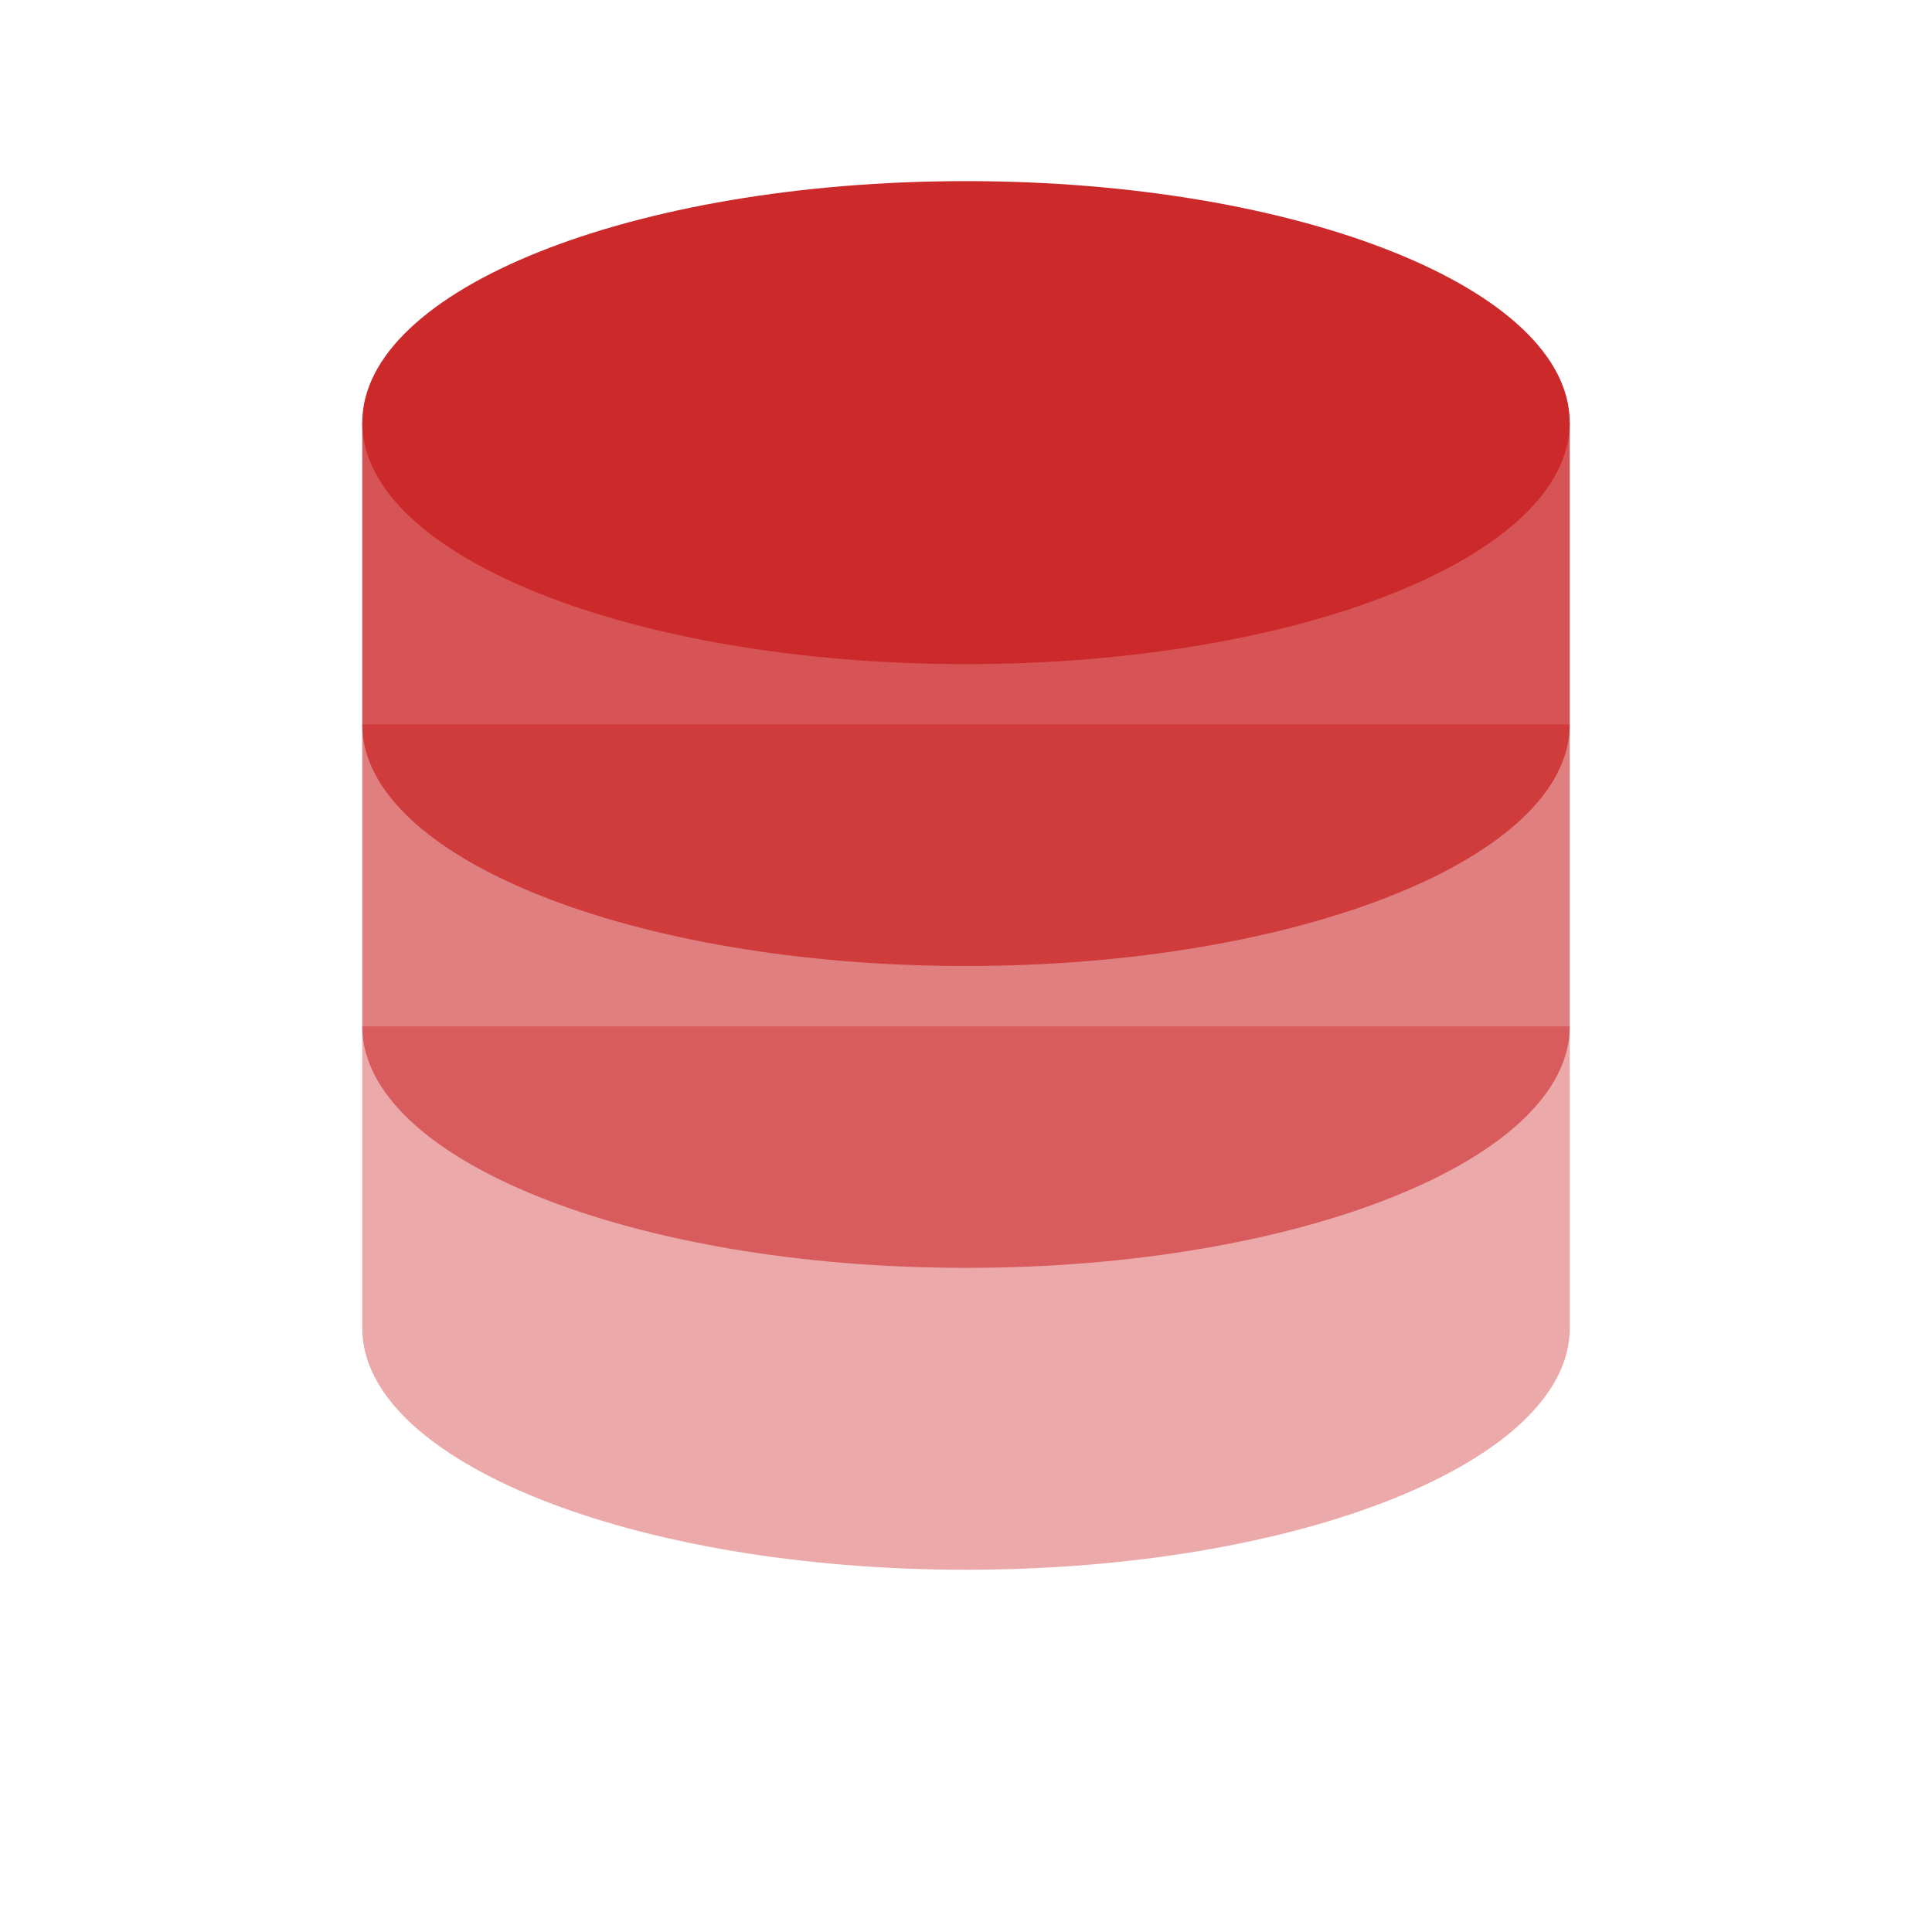
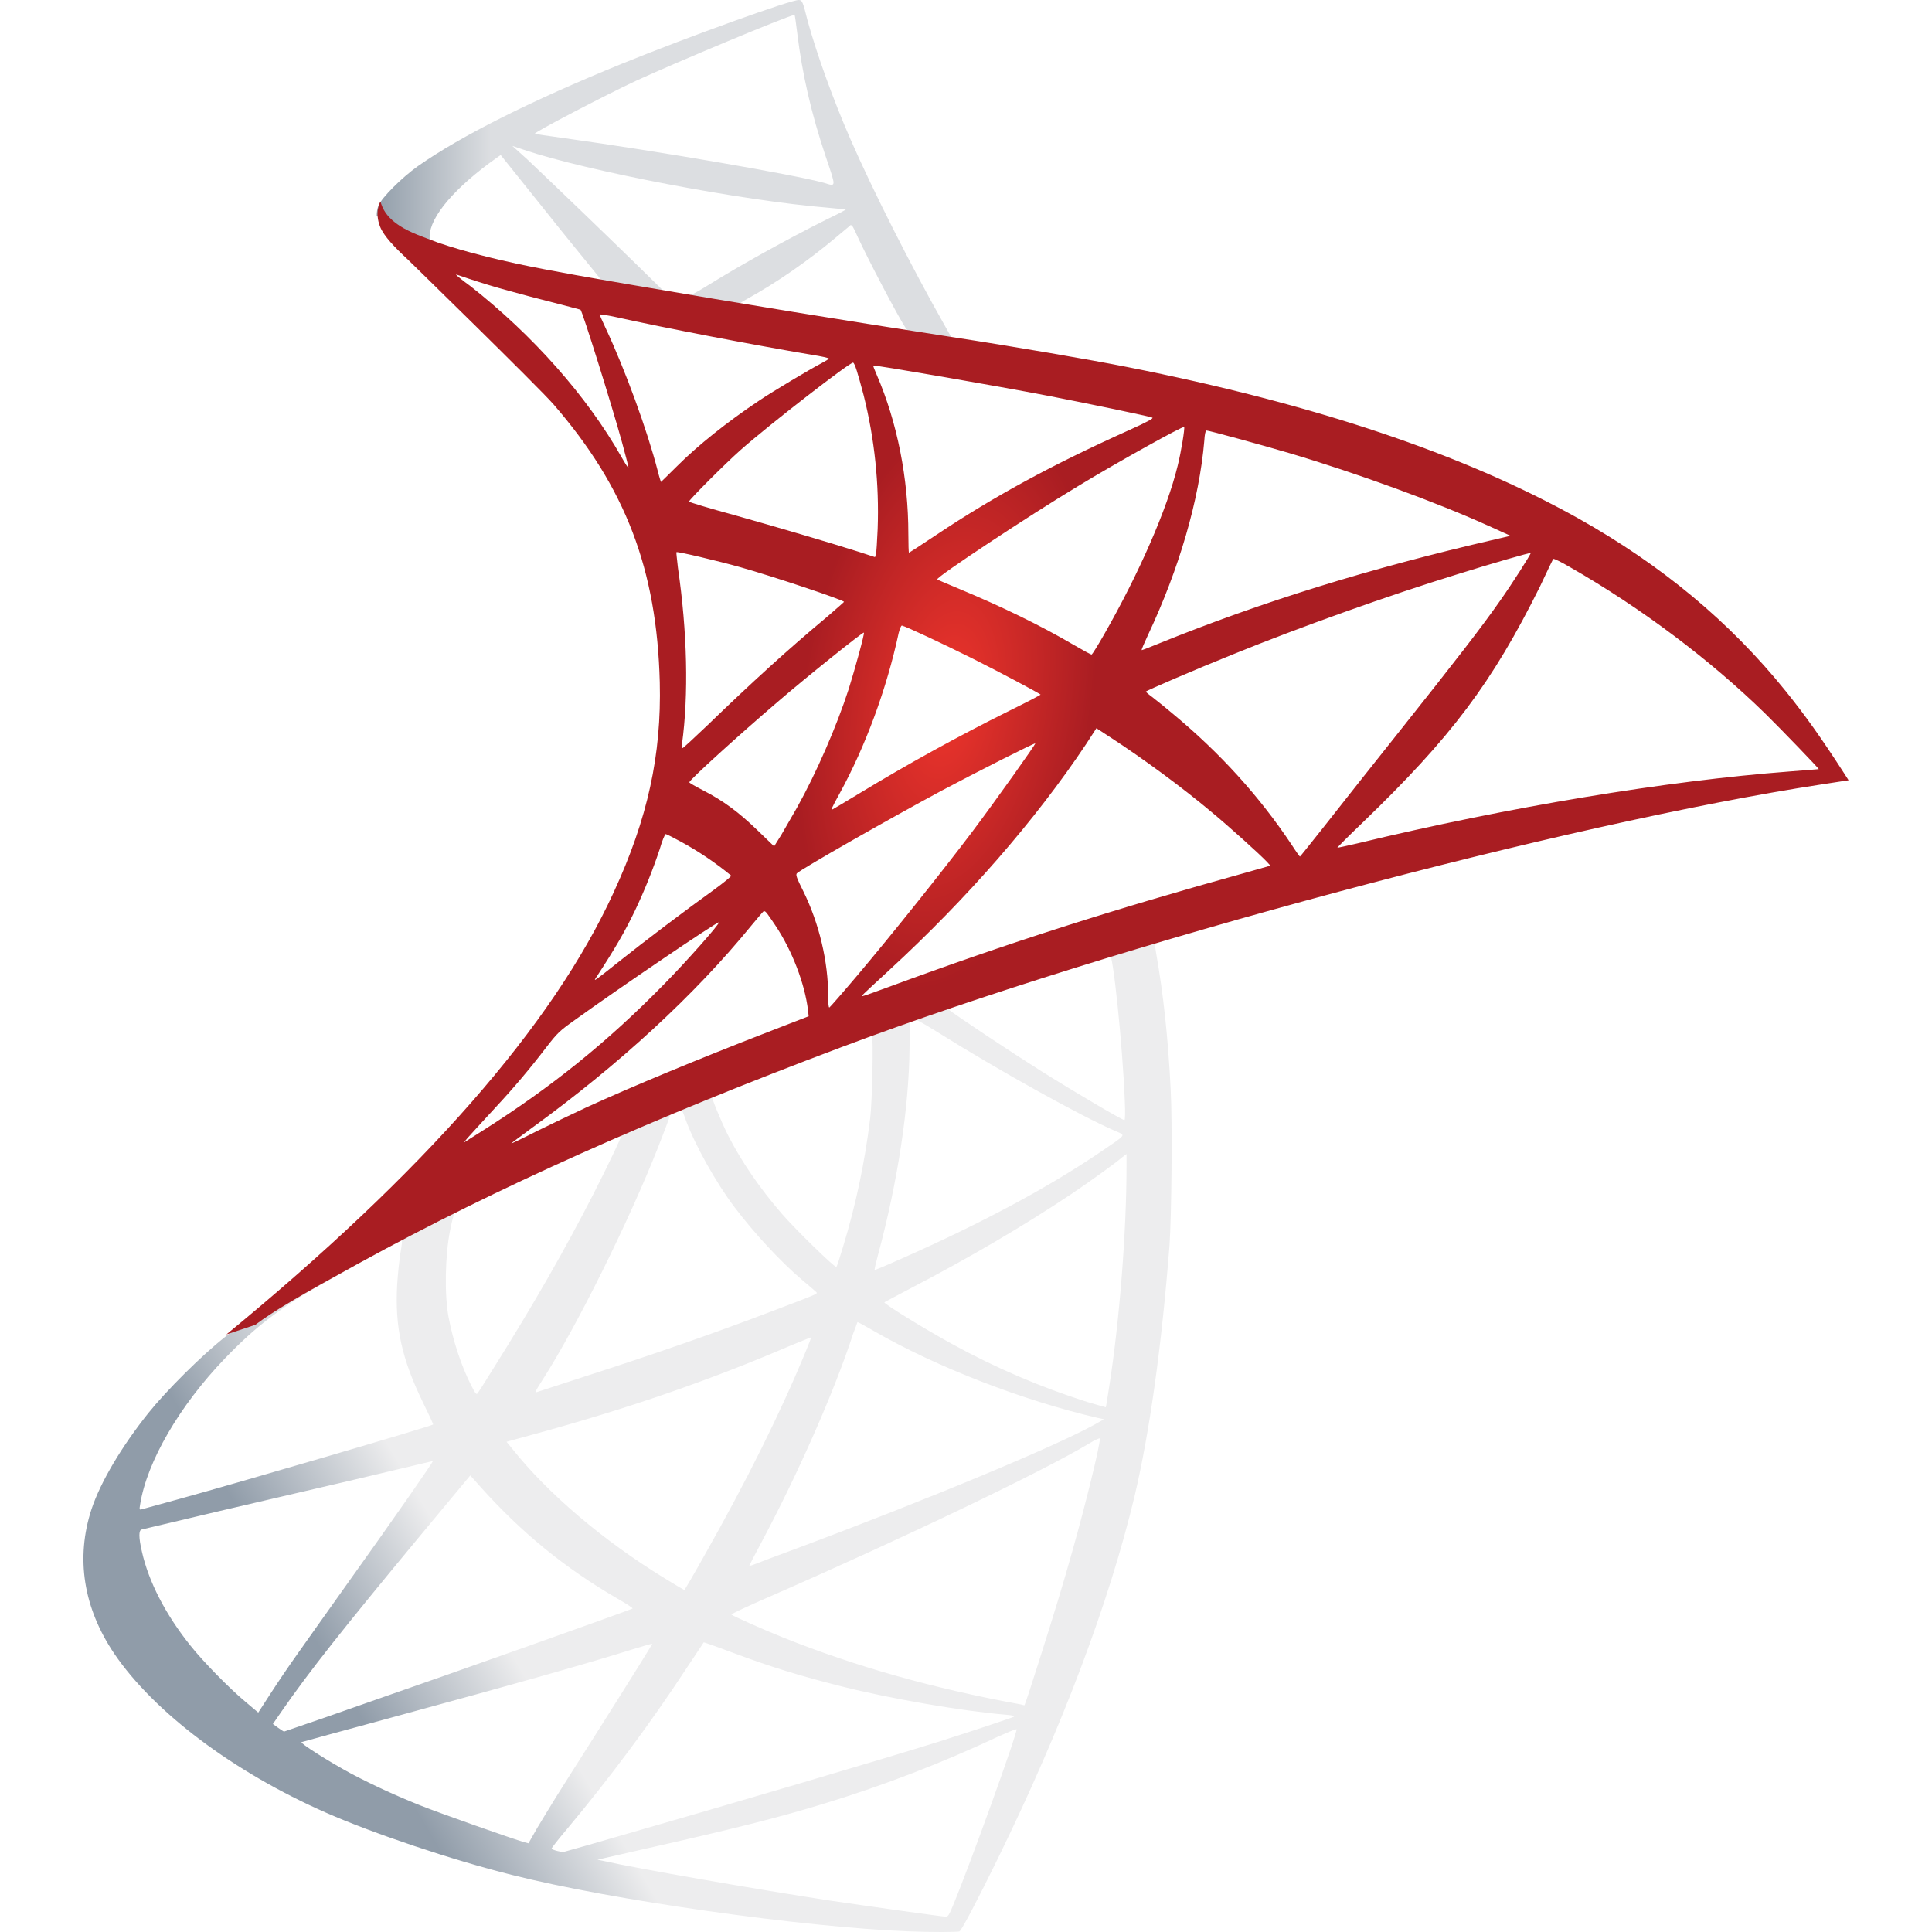
- <svg xmlns="http://www.w3.org/2000/svg" viewBox="0 0 128 128" width="40" height="40">
-   <ellipse cx="64" cy="28" rx="40" ry="16" fill="#CC292B" />
-   <path d="M24 28v20c0 8.8 17.9 16 40 16s40-7.2 40-16V28" fill="#CC292B" opacity="0.8" />
-   <path d="M24 48v20c0 8.8 17.9 16 40 16s40-7.2 40-16V48" fill="#CC292B" opacity="0.6" />
-   <path d="M24 68v20c0 8.8 17.9 16 40 16s40-7.2 40-16V68" fill="#CC292B" opacity="0.4" />
+ <svg xmlns="http://www.w3.org/2000/svg" viewBox="0 0 128 128">
+   <defs>
+     <linearGradient id="a" x1="-2901.952" x2="-2061.249" y1="923.573" y2="1420.331" gradientTransform="matrix(.01102 0 0 -.01102 56.808 125.521)" gradientUnits="userSpaceOnUse">
+       <stop offset="0" stop-color="#909ca9" />
+       <stop offset="1" stop-color="#ededee" />
+     </linearGradient>
+     <linearGradient id="b" x1="-2882.7" x2="-2206.249" y1="10288.81" y2="10288.81" gradientTransform="matrix(.01102 0 0 -.01102 56.808 125.521)" gradientUnits="userSpaceOnUse">
+       <stop offset="0" stop-color="#939fab" />
+       <stop offset="1" stop-color="#dcdee1" />
+     </linearGradient>
+     <radialGradient id="c" cx="-14217.448" cy="7277.705" r="898.12" gradientTransform="matrix(-.01059 -.0016 -.00321 .02118 -64.462 -130.43)" gradientUnits="userSpaceOnUse">
+       <stop offset="0" stop-color="#ee352c" />
+       <stop offset="1" stop-color="#a91d22" />
+     </radialGradient>
+   </defs>
+   <path fill="url(#a)" d="m79.363 59.755-25.634 8.37-22.3 9.842-6.24 1.648a135.666 135.666 0 0 1-5.057 4.592c-1.976 1.704-3.816 3.255-5.23 4.378-1.57 1.24-3.895 3.565-5.077 5.038-1.764 2.209-3.158 4.553-3.759 6.355-1.066 3.255-.542 6.549 1.511 9.591 2.636 3.875 7.886 7.828 14.008 10.52 3.12 1.377 8.37 3.14 12.324 4.127 6.567 1.667 19.278 3.47 26.272 3.74 1.414.059 3.313.059 3.39 0 .156-.097 1.241-2.17 2.501-4.746 4.3-8.778 7.4-17.012 9.087-24.046 1.007-4.262 1.801-9.939 2.324-16.662.136-1.88.194-8.177.078-10.308-.175-3.487-.485-6.316-.97-9.086-.077-.408-.096-.776-.057-.796.077-.057.31-.135 3.468-1.046l-.639-1.51zm-5.851 3.43c.233 0 .852 5.947 1.007 9.706.039.795.02 1.318-.02 1.318-.154 0-3.274-1.84-5.501-3.236-1.938-1.22-5.62-3.661-6.2-4.127-.195-.135-.176-.155 1.413-.697 2.693-.91 9.088-2.965 9.3-2.965zm-13.06 4.3c.175 0 .62.252 1.686.911 3.991 2.5 9.417 5.523 11.742 6.53.716.31.794.193-.853 1.318-3.526 2.402-7.924 4.766-13.31 7.149-.95.426-1.745.755-1.764.755-.039 0 .078-.484.233-1.065 1.297-4.825 2.034-9.707 2.073-13.621.02-1.938.02-1.938.194-1.996-.04.02-.02.02 0 .02zm-2.692 1.027c.116.117.038 4.457-.117 5.639a49.361 49.361 0 0 1-1.782 8.428c-.213.717-.407 1.318-.446 1.356-.078.097-2.732-2.5-3.604-3.507-1.511-1.744-2.693-3.487-3.565-5.192-.445-.872-1.143-2.577-1.085-2.635.31-.214 10.521-4.166 10.599-4.089zm-12.672 4.98c.019 0 .038 0 .058.019.039.039.175.35.291.698.62 1.685 2.014 4.165 3.216 5.754 1.318 1.744 3.042 3.605 4.476 4.825.465.387.891.755.949.813.116.117.155.097-3.004 1.299-3.66 1.395-7.652 2.79-12.225 4.262a609.837 609.837 0 0 0-3.274 1.066c-.175.058-.116-.04.387-.834 2.267-3.544 5.715-10.5 7.653-15.422.33-.853.66-1.705.718-1.899.077-.271.174-.368.425-.504.136-.038.272-.077.33-.077zM41.213 75.1c.058.039-.93 2.112-1.899 4.01-1.88 3.663-3.933 7.267-6.684 11.646-.466.755-.91 1.453-.97 1.53-.096.136-.134.097-.445-.503-.659-1.299-1.201-2.965-1.492-4.496-.29-1.511-.232-4.146.098-5.774.25-1.2.232-1.181.813-1.472 2.48-1.26 10.502-5.018 10.58-4.941zm33.422 1.357v.813c0 4.321-.465 10.25-1.143 14.57-.116.756-.213 1.376-.232 1.396 0 0-.562-.155-1.22-.349a49.985 49.985 0 0 1-8.914-3.817c-1.88-1.027-4.61-2.713-4.533-2.79.019-.02.833-.446 1.782-.95 3.798-1.976 7.44-4.107 10.599-6.22 1.182-.794 2.964-2.072 3.351-2.421zm-48.05 5.734c.077 0 .057.155-.059.853a27.507 27.507 0 0 0-.213 2.072c-.155 2.83.31 4.923 1.705 7.79.388.794.698 1.453.678 1.472-.135.117-12.962 3.876-16.992 4.98-1.201.33-2.247.62-2.325.639-.136.04-.155.02-.097-.31.446-2.848 2.616-6.568 5.639-9.707 2.014-2.093 3.623-3.313 6.374-4.882 1.976-1.124 5.018-2.81 5.25-2.887 0-.02.02-.02.04-.02zm30.225 5.406c.02-.02.484.233 1.046.562 4.147 2.403 9.92 4.631 14.841 5.774l.446.097-.62.349c-2.576 1.434-11.044 4.96-19.704 8.195-1.26.465-2.5.93-2.732 1.027-.233.097-.446.155-.446.135 0-.02.349-.697.794-1.53 2.422-4.534 4.863-10.056 6.104-13.892.155-.368.251-.697.27-.717zm-3.08 1.007c.019.02-.136.427-.33.892-1.686 4.088-3.895 8.545-6.724 13.543-.716 1.28-1.317 2.306-1.336 2.306-.02 0-.601-.349-1.299-.775-4.107-2.519-7.75-5.619-10.132-8.622l-.35-.426 1.764-.485c6.316-1.724 11.683-3.584 17.011-5.87.756-.31 1.376-.563 1.395-.563zm19.142 6.685s.02.02 0 0c.02.446-.969 4.437-1.783 7.324-.678 2.422-1.259 4.32-2.325 7.672-.464 1.474-.87 2.693-.89 2.693-.02 0-.136-.018-.253-.057-5.754-1.047-10.908-2.5-15.752-4.437-1.356-.543-3.293-1.415-3.41-1.512-.038-.039 1.124-.581 2.597-1.22 8.816-3.856 17.96-8.235 21.1-10.114.368-.233.658-.349.716-.349zM28.677 96.8c.039.04-2.422 3.585-5.87 8.41-1.202 1.685-2.597 3.661-3.12 4.397a77.468 77.468 0 0 0-1.763 2.597l-.814 1.26-.872-.737c-1.027-.853-2.809-2.674-3.604-3.681-1.666-2.073-2.79-4.263-3.235-6.258-.214-.93-.214-1.396-.02-1.453a1459.3 1459.3 0 0 1 10.308-2.423 861.65 861.65 0 0 0 6.936-1.627c1.124-.271 2.035-.485 2.054-.485zm2.48.95.62.697c2.79 3.12 5.638 5.426 9.087 7.44.62.35 1.085.66 1.046.68-.135.096-11.974 4.3-17.457 6.199a462.501 462.501 0 0 1-5.638 1.957c-.019 0-.194-.117-.387-.252l-.349-.252.562-.814c1.82-2.635 4.107-5.522 9.086-11.528zm15.462 11.063c.019-.02.871.29 1.918.679 2.519.949 4.514 1.55 7.188 2.228 3.294.833 8.06 1.647 10.87 1.88.426.038.658.077.581.135-.136.077-2.984 1.027-5.076 1.685-3.333 1.047-13.505 4.05-21.798 6.433a218.735 218.735 0 0 1-2.925.834c-.194.038-.834-.137-.834-.214 0-.038.465-.639 1.027-1.298 2.79-3.333 5.561-7.053 7.867-10.579.64-.969 1.182-1.764 1.182-1.783zm-3.41.097c.019.02-1.357 2.228-3.76 6.026-1.026 1.608-2.17 3.43-2.576 4.069-.388.62-.97 1.589-1.298 2.131l-.562.988-.291-.077c-.698-.194-5.6-1.919-6.898-2.442a48.226 48.226 0 0 1-4.514-2.072c-1.55-.834-3.487-2.074-3.332-2.113.038-.02 2.693-.736 5.89-1.608 8.485-2.306 13.194-3.642 16.275-4.611.562-.175 1.046-.31 1.065-.29zm24.122 5.657h.02c.077.195-3.062 8.913-4.206 11.664-.251.62-.348.776-.484.756-.329-.02-4.882-.658-7.653-1.065-4.824-.736-12.924-2.151-14.957-2.616l-.466-.097 2.887-.659c6.2-1.395 9.184-2.15 12.207-3.08a86.251 86.251 0 0 0 11.412-4.399c.6-.27 1.104-.484 1.24-.503z" />
+   <path fill="url(#b)" d="M52.935.001c-.426-.058-7.305 2.422-11.741 4.224-5.988 2.441-10.637 4.766-13.505 6.781-1.066.756-2.403 2.093-2.616 2.616a1.812 1.812 0 0 0-.116.659l2.597 2.46 6.18 1.977 14.706 2.635 16.817 2.887.175-1.453c-.058 0-.097-.02-.155-.02l-2.209-.348-.445-.795c-2.287-4.03-4.805-9.029-6.278-12.4-1.142-2.616-2.228-5.638-2.828-7.808C53.187.098 53.149.02 52.935 0Zm-.31.988h.02c.019.02.096.563.174 1.202.33 2.712.93 5.328 1.88 8.157.716 2.13.716 2.015-.117 1.763-1.976-.542-10.83-2.073-17.244-2.965-1.027-.135-1.899-.27-1.899-.29-.077-.078 4.63-2.538 6.704-3.507 2.654-1.22 9.94-4.263 10.482-4.36ZM33.947 9.67l.756.252c4.108 1.395 14.434 3.372 20.131 3.837.639.058 1.182.116 1.2.116.02.02-.522.31-1.22.639-2.751 1.376-5.774 3.062-7.866 4.36-.62.387-1.182.698-1.26.698-.077 0-.484-.078-.91-.137l-.775-.116-1.938-1.899a803.532 803.532 0 0 0-7.11-6.84zm-.775.601 2.732 3.41c1.492 1.88 3.004 3.72 3.333 4.127.33.407.6.736.58.756-.077.058-3.952-.698-6.005-1.162-2.112-.485-2.984-.718-4.282-1.125l-1.066-.349v-.27c.02-1.3 1.667-3.237 4.456-5.212zm23.212 4.65c.077 0 .174.174.406.697.66 1.453 2.713 5.367 3.217 6.123.155.252.426.272-2.306-.174-6.568-1.066-8.68-1.415-8.68-1.453 0-.02.194-.155.446-.291 2.035-1.124 4.088-2.557 5.91-4.088.445-.368.852-.717.93-.775.019-.039.057-.058.077-.039z" />
+   <path fill="url(#c)" d="M25.209 13.35s-.426.679-.02 1.687c.252.62.988 1.375 1.822 2.15 0 0 8.621 8.409 9.668 9.61 4.766 5.503 6.84 10.928 7.033 18.407.117 4.805-.794 9.029-3.061 13.931-4.03 8.796-12.536 18.504-25.653 29.276l1.918-.64c1.24-.93 2.926-1.917 6.879-4.087 9.125-5 19.394-9.591 31.988-14.32 18.135-6.82 47.954-14.802 64.926-17.398l1.764-.271-.272-.427c-1.55-2.403-2.616-3.894-3.895-5.483-3.72-4.611-8.233-8.35-13.756-11.45-7.595-4.244-17.418-7.557-29.857-10.017-2.345-.466-7.499-1.357-11.684-1.996a1193.72 1193.72 0 0 1-20.925-3.41c-2.267-.388-5.658-.969-7.905-1.454-1.163-.252-3.39-.775-5.134-1.375-1.395-.543-3.41-1.085-3.837-2.732Zm4.999 4.844c.019-.018.329.098.736.233a50.336 50.336 0 0 0 2.81.853 142.908 142.908 0 0 0 2.557.678c1.162.29 2.131.561 2.15.561.136.136 2.093 6.394 2.752 8.797.252.91.446 1.685.427 1.685-.02.02-.233-.31-.485-.755-2.267-3.991-5.851-8.04-9.998-11.296-.542-.387-.95-.736-.95-.756Zm9.532 2.636c.098 0 .524.058 1.047.174 3.293.736 9.203 1.86 12.98 2.5.64.097 1.144.213 1.144.251 0 .04-.232.175-.523.33-.64.329-3.216 1.86-4.069 2.44-2.15 1.435-4.088 2.985-5.483 4.38-.562.562-1.046 1.027-1.046 1.027s-.116-.33-.214-.736c-.697-2.694-2.15-6.685-3.468-9.495-.213-.445-.387-.852-.387-.89 0 .038 0 .019.02.019zm16.78 3.196c.116.04.31.698.697 2.151a31.732 31.732 0 0 1 .93 8.874c-.039.814-.078 1.57-.117 1.667l-.058.193-1.007-.33c-2.073-.658-5.444-1.646-8.331-2.46-1.647-.446-2.984-.852-2.984-.89 0-.117 2.403-2.52 3.43-3.43 1.956-1.725 7.265-5.832 7.44-5.775zm1.336.194c.058-.058 8.022 1.317 11.645 2.015 2.694.523 6.607 1.337 6.84 1.434.115.039-.291.27-1.59.853-5.115 2.305-8.912 4.378-12.69 6.897-.988.659-1.822 1.202-1.84 1.202-.02 0-.04-.562-.04-1.24 0-3.681-.735-7.402-2.092-10.54-.136-.31-.252-.601-.233-.62zm20.596 4.07c.058.057-.193 1.627-.426 2.557-.698 2.887-2.577 7.169-4.882 11.199-.408.717-.776 1.298-.815 1.317-.038.02-.56-.271-1.162-.62-2.247-1.318-4.805-2.557-7.595-3.72-.775-.33-1.453-.6-1.472-.64-.136-.115 6.103-4.242 9.396-6.219 2.617-1.589 6.88-3.952 6.956-3.875zm1.473.232c.174 0 3.7.968 5.541 1.511 4.553 1.356 9.785 3.274 13.195 4.824l1.414.64-.988.232c-8.33 1.918-15.461 4.128-22.34 6.917-.562.233-1.066.427-1.104.427-.039 0 .155-.446.407-.988 2.073-4.399 3.41-8.99 3.74-12.905.019-.368.077-.658.135-.658zm-35.108 8.06c.058-.058 2.75.581 4.204.988 2.21.62 6.898 2.19 6.898 2.305 0 .02-.523.466-1.143 1.008-2.538 2.112-4.98 4.34-7.906 7.169-.871.833-1.607 1.511-1.646 1.511-.04 0-.058-.116-.04-.271.446-3.255.35-7.44-.27-11.683-.059-.543-.117-1.008-.098-1.027zm56.595.058c.038.039-1.24 2.053-2.054 3.196-1.162 1.667-2.868 3.876-6.723 8.72a1289.453 1289.453 0 0 0-5.076 6.413c-.775.969-1.414 1.782-1.435 1.782-.018 0-.27-.348-.542-.774-2.17-3.256-4.766-6.104-7.847-8.661a44.534 44.534 0 0 0-1.433-1.163c-.214-.155-.388-.31-.388-.33 0-.057 3.293-1.472 5.793-2.479 4.38-1.783 10.346-3.914 14.823-5.29 2.344-.736 4.843-1.453 4.882-1.414zm1.492.387c.077-.019.543.214 1.104.543 4.709 2.693 9.32 6.162 12.962 9.726 1.027 1.008 3.566 3.643 3.527 3.662 0 0-.892.078-1.938.155-8.157.62-18.6 2.344-28.636 4.766-.679.155-1.28.29-1.318.29-.038 0 .717-.755 1.667-1.665 5.89-5.677 8.583-9.261 11.76-15.656.446-.948.833-1.762.872-1.82-.02 0-.02 0 0 0zm-43.149 4.418c.271.058 2.79 1.24 4.689 2.19 1.744.871 4.36 2.266 4.495 2.383.02.019-.91.503-2.054 1.066a135.032 135.032 0 0 0-10.017 5.521c-.93.562-1.705 1.027-1.724 1.027-.078 0-.058-.078.465-1.027 1.744-3.177 3.139-6.975 3.933-10.676.077-.29.155-.484.213-.484zm-2.519.465c.058.058-.6 2.441-1.007 3.74-.795 2.46-2.132 5.54-3.43 7.866-.31.542-.775 1.337-1.027 1.782l-.484.775-1.085-1.046c-1.26-1.22-2.286-1.976-3.603-2.655-.524-.27-.931-.503-.931-.542 0-.155 3.314-3.158 5.852-5.328 1.82-1.57 5.657-4.65 5.715-4.592zm15.404 6.336.95.62c2.17 1.415 4.727 3.294 6.684 4.94 1.104.91 3.235 2.83 3.662 3.294l.232.252-1.57.446c-8.873 2.46-15.732 4.65-23.734 7.595-.892.33-1.647.6-1.705.6-.116 0-.213.097 1.783-1.744 5.115-4.707 9.648-9.9 13.02-14.957zm-4.05 1.007c.04.039-2.615 3.778-4.204 5.89-1.899 2.519-5.27 6.743-7.596 9.494-.968 1.144-1.8 2.093-1.84 2.112-.058.02-.078-.27-.078-.717 0-2.344-.6-4.844-1.646-6.975-.446-.891-.524-1.104-.426-1.201.368-.33 6.006-3.546 9.57-5.464 2.404-1.279 6.162-3.177 6.22-3.139zM44.1 55.26c.058 0 .503.232 1.008.503a21.28 21.28 0 0 1 3.332 2.248c.039.038-.465.446-1.124.93-1.84 1.317-4.63 3.43-6.258 4.728-1.705 1.356-1.763 1.394-1.57 1.104 1.28-1.957 1.919-3.061 2.597-4.476a36.066 36.066 0 0 0 1.627-4.05c.155-.56.349-.987.388-.987zm6.53 5.114c.096-.018.213.156.735.931 1.104 1.647 1.957 3.856 2.17 5.638l.04.387-2.655 1.028c-4.747 1.84-9.126 3.661-12.09 5.018a217.066 217.066 0 0 0-3.236 1.55c-.95.484-1.724.852-1.724.833 0-.02.6-.465 1.336-1.008C41 70.547 46.018 65.935 49.777 61.324c.407-.484.775-.93.813-.949zm-3.004.737c.078.077-2.131 2.577-3.642 4.108-3.74 3.816-7.44 6.8-12.032 9.706-.582.368-1.105.698-1.163.736-.135.078.038-.116 2.054-2.305a52.694 52.694 0 0 0 3.352-3.972c.736-.95.871-1.085 1.937-1.84 2.849-2.055 9.417-6.511 9.494-6.434z" />
</svg>
